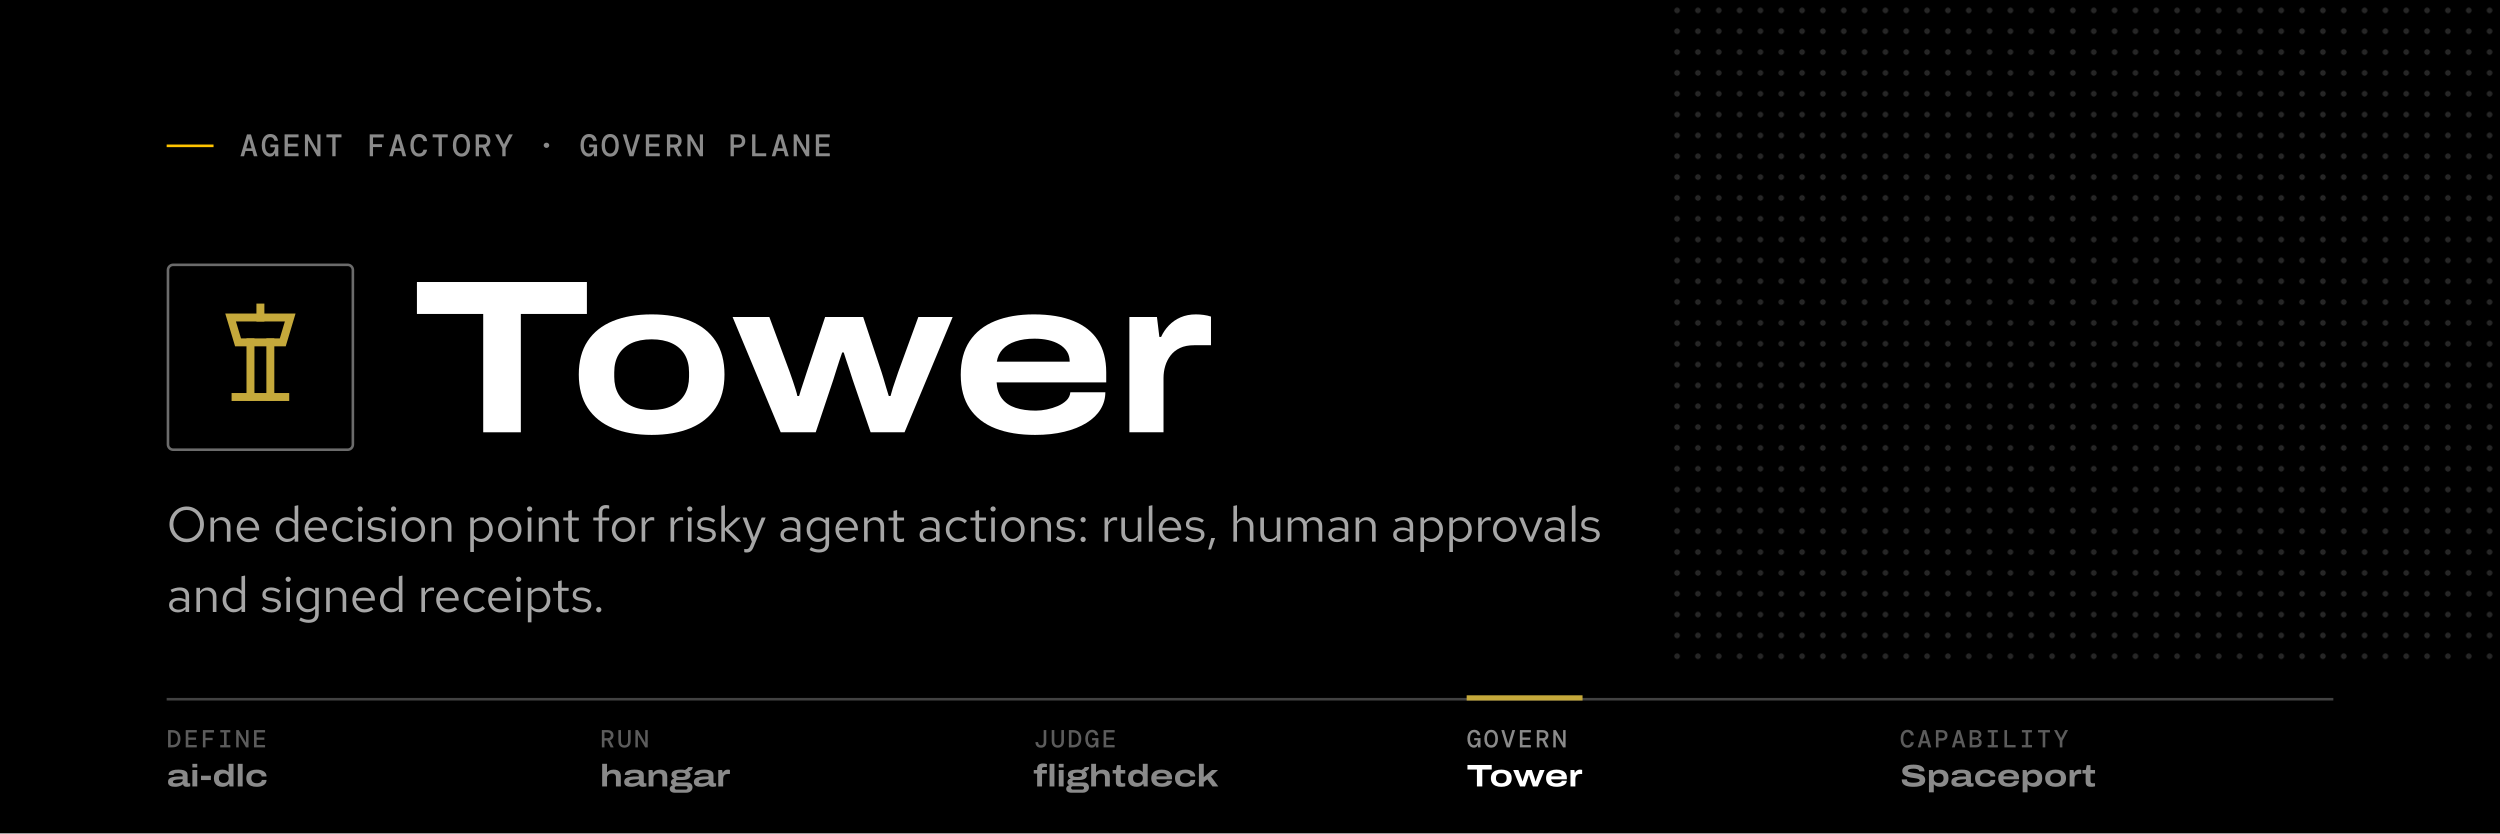
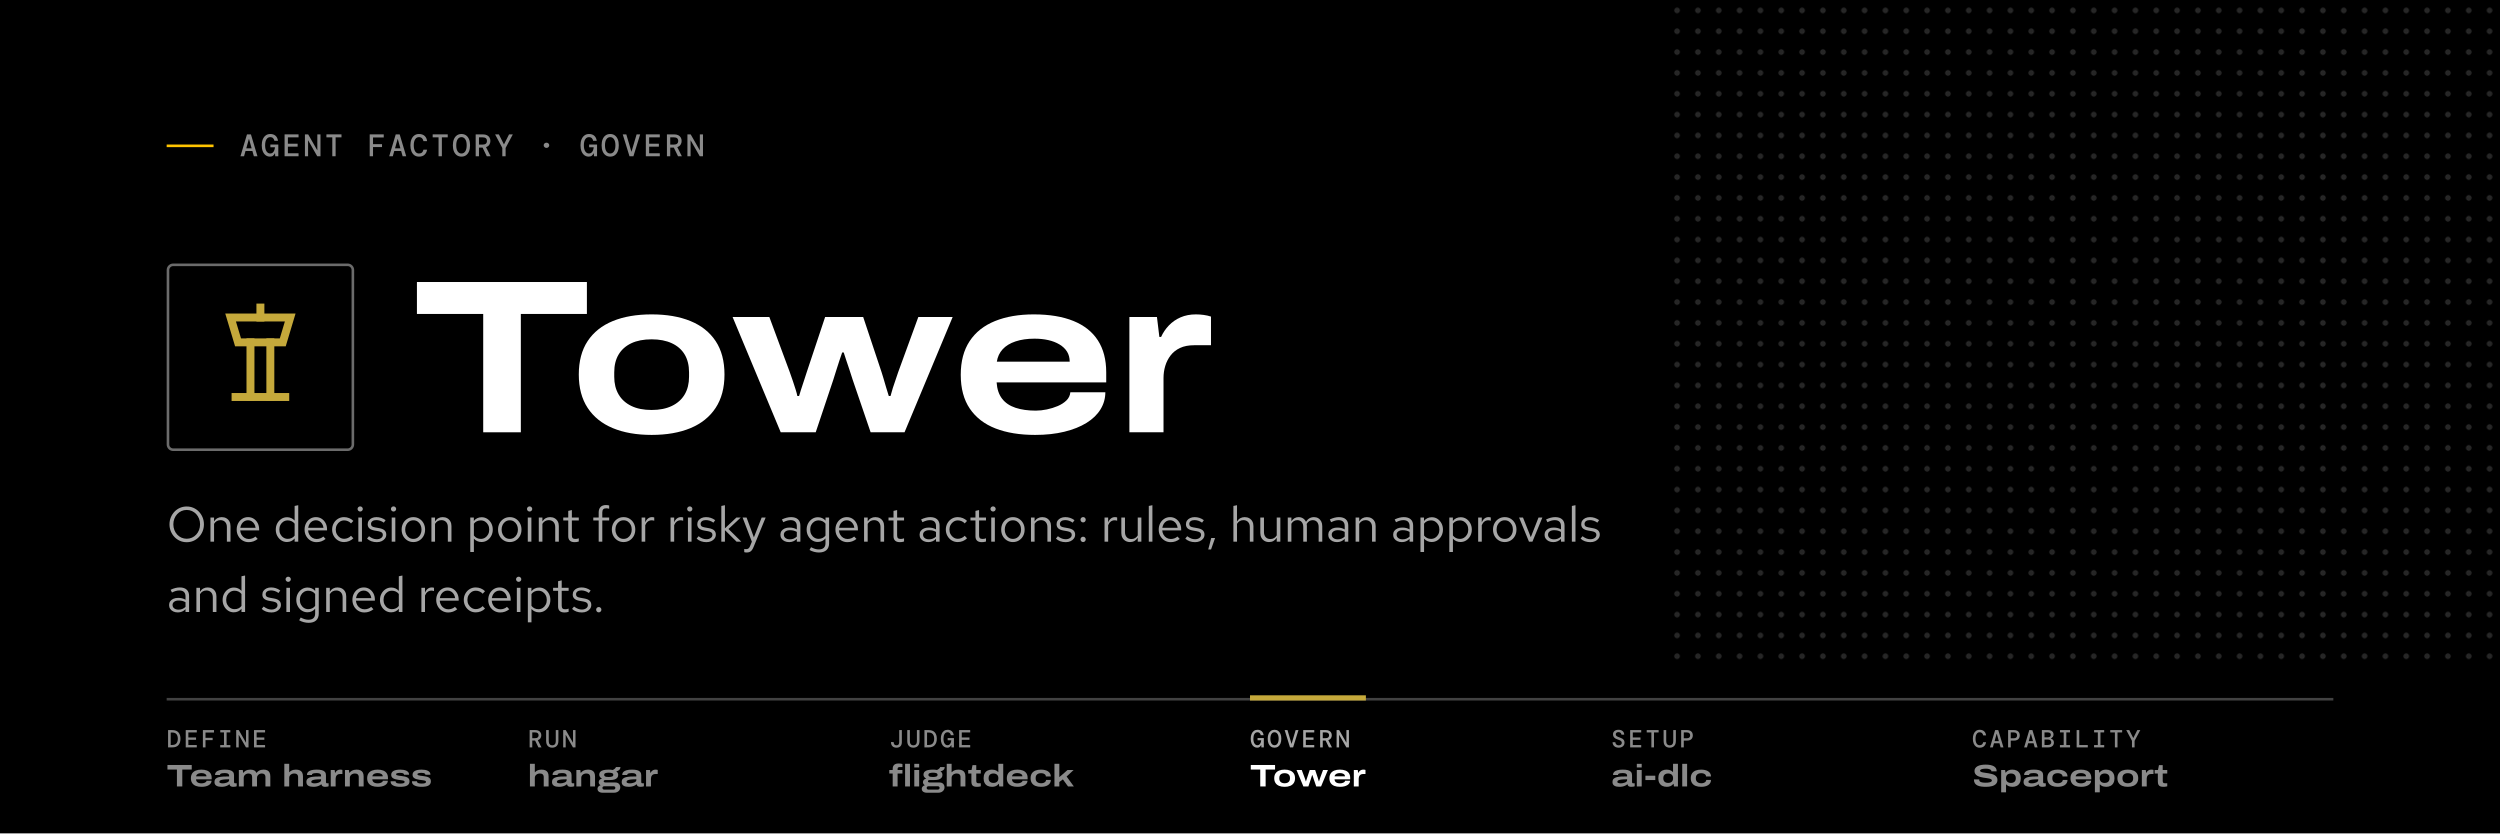
<svg xmlns="http://www.w3.org/2000/svg" width="960" height="320" viewBox="0 0 960 320" role="img" aria-labelledby="t d">
  <defs>
    <path id="m1" d="M28 0 237 700H363L572 0H457L410 168H190L143 0ZM297 550 214 253H386L303 550Z" />
    <path id="m7" d="M291 -12Q213 -12 154 32.5Q95 77 62 158Q29 239 29 350Q29 459 62 540Q95 621 156.5 666.5Q218 712 304 712Q408 712 471.5 655Q535 598 549 494H434Q424 548 390.5 580Q357 612 304 612Q223 612 180 542Q137 472 137 350Q137 223 182.5 155.5Q228 88 301 88Q350 88 382 117Q414 146 431 191.5Q448 237 452 288H305V376H559V0H461L454 94H448Q428 48 392 18Q356 -12 291 -12Z" />
    <path id="m5" d="M80 0V700H527V605H186V401H497V307H186V95H527V0Z" />
    <path id="m15" d="M51 0V700H155L448 187V700H549V0H445L152 513V0Z" />
    <path id="m21" d="M247 0V605H59V700H541V605H353V0Z" />
    <path id="m6" d="M84 0V700H533V601H190V387H478V294H190V0Z" />
    <path id="m3" d="M302 -12Q214 -12 152.5 33Q91 78 58.5 159.5Q26 241 26 349Q26 458 58.5 539.5Q91 621 153 666.5Q215 712 302 712Q415 712 482 650.5Q549 589 560 484H443Q434 539 398.5 575.5Q363 612 301 612Q222 612 178 542Q134 472 134 349Q134 227 178 157.5Q222 88 301 88Q365 88 399 121.5Q433 155 443 210H560Q544 107 479 47.5Q414 -12 302 -12Z" />
    <path id="m16" d="M300 -12Q215 -12 153 32Q91 76 58 157Q25 238 25 350Q25 462 58 543Q91 624 153 668Q215 712 300 712Q386 712 447.5 668Q509 624 542 543Q575 462 575 350Q575 238 542 157Q509 76 447.5 32Q386 -12 300 -12ZM300 88Q375 88 421 155.5Q467 223 467 350Q467 477 421 544.5Q375 612 300 612Q224 612 178.5 544.5Q133 477 133 350Q133 223 178.5 155.5Q224 88 300 88Z" />
    <path id="m19" d="M75 0V700H304Q386 700 439.5 672Q493 644 519.5 596.5Q546 549 546 489Q546 421 511.5 368.5Q477 316 406 292L553 0H430L296 277H181V0ZM181 373H298Q370 373 403.5 405Q437 437 437 489Q437 542 404 573.5Q371 605 297 605H181Z" />
    <path id="m26" d="M247 0V266L16 700H137L300 378L463 700H584L353 266V0Z" />
    <path id="m87" d="M300 267Q263 267 237 291.5Q211 316 211 351Q211 386 237 410Q263 434 300 434Q338 434 363.5 410Q389 386 389 351Q389 316 363.5 291.5Q338 267 300 267Z" />
    <path id="m23" d="M237 0 21 700H135L300 140L465 700H579L363 0Z" />
-     <path id="m17" d="M71 0V700H308Q388 700 440 672.5Q492 645 517 597Q542 549 542 487Q542 425 517 377Q492 329 440 301.5Q388 274 308 274H177V0ZM177 369H303Q371 369 402.5 401Q434 433 434 487Q434 540 402.5 572.5Q371 605 303 605H177Z" />
-     <path id="m12" d="M81 0V700H187V95H532V0Z" />
    <path id="d20" d="M328 0V541H25V687H802V541H500V0Z" />
    <path id="d43" d="M380 -12Q277 -12 202.5 19Q128 50 87.5 111.5Q47 173 47 264Q47 356 87.5 417Q128 478 202.5 508.5Q277 539 380 539Q483 539 557.5 508.5Q632 478 672.5 417Q713 356 713 264Q713 173 672.5 111.5Q632 50 557.5 19Q483 -12 380 -12ZM380 102Q434 102 472.5 120.5Q511 139 531 173Q551 207 551 254V274Q551 322 531 355.5Q511 389 472.5 407Q434 425 380 425Q325 425 287 407Q249 389 229 355.5Q209 322 209 274V254Q209 207 229 173Q249 139 287 120.5Q325 102 380 102Z" />
    <path id="d51" d="M224 0 4 527H172L265 276Q273 254 280 233Q287 212 292.5 194.5Q298 177 300 166H308Q311 177 316.5 194Q322 211 329 232Q336 253 343 275L427 527H601L685 275Q688 267 693.5 247.5Q699 228 705.5 206.5Q712 185 718 166H726Q730 182 736.5 202.5Q743 223 750 242.5Q757 262 761 275L853 527H1010L790 0H635L553 240Q546 263 538 286.5Q530 310 523 331Q516 352 512 365H505Q500 350 492.5 328.5Q485 307 478 283.5Q471 260 464 239L384 0Z" />
    <path id="d32" d="M387 -12Q282 -12 206 17.5Q130 47 88.5 108Q47 169 47 263Q47 355 87.5 416.5Q128 478 203.5 508.5Q279 539 381 539Q488 539 562 509Q636 479 674 420Q712 361 712 274V228H211Q214 182 236 153.5Q258 125 297.5 112Q337 99 390 99Q414 99 440.5 104.5Q467 110 490.5 120Q514 130 530 145.5Q546 161 548 183H708Q708 141 686 105Q664 69 622 43Q580 17 520.5 2.5Q461 -12 387 -12ZM212 323H545Q545 349 533 368.5Q521 388 498.5 401.5Q476 415 447 421.5Q418 428 384 428Q335 428 297.5 415.5Q260 403 238.5 379.5Q217 356 212 323Z" />
    <path id="d46" d="M69 0V527H195L206 436H214Q227 465 249.5 488.5Q272 512 303 525.5Q334 539 373 539Q391 539 409 536.5Q427 534 442 529V398H365Q327 398 300.5 385.5Q274 373 257.5 351.5Q241 330 233 303.5Q225 277 225 248V0Z" />
    <path id="s15" d="M405 -11Q332 -11 269 16.5Q206 44 158.5 93.5Q111 143 84 208.5Q57 274 57 350Q57 426 84 491.5Q111 557 158.5 606.5Q206 656 269 683.5Q332 711 405 711Q478 711 541 683.5Q604 656 651.5 606.5Q699 557 726 491.5Q753 426 753 350Q753 274 726 208.5Q699 143 651.5 93.5Q604 44 541 16.5Q478 -11 405 -11ZM405 59Q462 59 511 81Q560 103 597 143Q634 183 654.5 236Q675 289 675 350Q675 412 654.5 464.5Q634 517 597 557Q560 597 511 619Q462 641 405 641Q348 641 299 619Q250 597 213 557Q176 517 155.5 464.5Q135 412 135 350Q135 289 155.5 236Q176 183 213 143Q250 103 299 81Q348 59 405 59Z" />
    <path id="s41" d="M75 0V488H148V409Q176 453 215 474.5Q254 496 303 496Q356 496 395.5 473.5Q435 451 457.5 410.5Q480 370 480 316V0H407V295Q407 360 371.5 397.5Q336 435 276 435Q236 435 203 416Q170 397 148 360V0Z" />
    <path id="s31" d="M295 -10Q227 -10 172 23.5Q117 57 85 114.5Q53 172 53 244Q53 316 83.5 373Q114 430 166 463Q218 496 283 496Q347 496 397.5 463.5Q448 431 477.5 375.5Q507 320 507 250V228H124Q128 178 151.5 138.5Q175 99 213.5 76.5Q252 54 298 54Q336 54 371.5 67.5Q407 81 432 104L478 55Q436 22 391 6Q346 -10 295 -10ZM126 280H435Q430 324 408.5 358.5Q387 393 354.5 413Q322 433 282 433Q242 433 209 413.5Q176 394 154.5 359.5Q133 325 126 280Z" />
    <path id="s30" d="M278 -7Q215 -7 164 26.5Q113 60 83 116.5Q53 173 53 243Q53 314 83.5 370.5Q114 427 166 460.5Q218 494 282 494Q327 494 366 476.5Q405 459 434 426V722L507 737V0H434V65Q406 30 366 11.5Q326 -7 278 -7ZM296 57Q339 57 375 74Q411 91 434 122V364Q410 395 373.5 412.5Q337 430 296 430Q247 430 208.5 406Q170 382 147.5 340Q125 298 125 244Q125 191 147.5 148.5Q170 106 208.5 81.5Q247 57 296 57Z" />
    <path id="s29" d="M294 -8Q226 -8 171.5 25.5Q117 59 85 116.5Q53 174 53 244Q53 315 85 372Q117 429 171.5 462.5Q226 496 294 496Q348 496 397 476Q446 456 482 420L435 369Q409 398 372 414Q335 430 297 430Q249 430 210.5 405Q172 380 149 338Q126 296 126 244Q126 192 149 150Q172 108 210.5 83Q249 58 297 58Q335 58 372 74.5Q409 91 435 119L482 68Q446 32 397 12Q348 -8 294 -8Z" />
    <path id="s35" d="M74 0V488H147V0ZM111 609Q89 609 73.5 624.5Q58 640 58 661Q58 682 73.5 697.5Q89 713 111 713Q133 713 148.5 697.5Q164 682 164 661Q164 640 148.5 624.5Q133 609 111 609Z" />
    <path id="s46" d="M226 -10Q166 -10 115 8.5Q64 27 28 62L67 110Q111 78 148 63.5Q185 49 224 49Q277 49 312 74Q347 99 347 138Q347 168 326.5 185Q306 202 259 211L179 225Q108 238 74.5 269Q41 300 41 353Q41 395 63.5 427Q86 459 126 477.5Q166 496 217 496Q267 496 312 481.5Q357 467 403 435L367 384Q329 411 291 423.5Q253 436 214 436Q166 436 137 415Q108 394 108 358Q108 328 126.5 312Q145 296 192 288L274 273Q348 260 382 228Q416 196 416 142Q416 99 391 64.5Q366 30 323 10Q280 -10 226 -10Z" />
    <path id="s42" d="M290 -8Q223 -8 169 25Q115 58 84 115Q53 172 53 244Q53 316 84 373Q115 430 169 463Q223 496 290 496Q358 496 411.5 463Q465 430 496 373Q527 316 527 244Q527 172 496 115Q465 58 411.5 25Q358 -8 290 -8ZM290 56Q338 56 375 80.5Q412 105 433.5 148Q455 191 455 244Q455 298 433.5 340.5Q412 383 375 407.5Q338 432 290 432Q242 432 205 407.5Q168 383 146.5 340.5Q125 298 125 244Q125 191 146.5 148Q168 105 205 80.5Q242 56 290 56Z" />
    <path id="s43" d="M75 -209V488H147V418Q175 455 215.5 474.5Q256 494 305 494Q369 494 419.5 460.5Q470 427 500 370.5Q530 314 530 244Q530 174 499.5 117Q469 60 417.5 26.5Q366 -7 301 -7Q255 -7 216 10.5Q177 28 148 61V-209ZM287 56Q336 56 374.5 80.5Q413 105 435.5 147.5Q458 190 458 243Q458 297 435.5 339Q413 381 374.5 405.5Q336 430 287 430Q244 430 207.5 412.5Q171 395 148 363V124Q172 92 208.5 74Q245 56 287 56Z" />
    <path id="s47" d="M261 -10Q198 -10 165.5 20.5Q133 51 133 109V428H32V488H133V622L206 639V488H346V428H206V128Q206 89 222.5 72Q239 55 277 55Q296 55 311 58Q326 61 346 68V3Q326 -4 304 -7Q282 -10 261 -10Z" />
    <path id="s32" d="M137 0V428H28V488H137V590Q137 662 175 701Q213 740 283 740Q303 740 319.5 738Q336 736 349 731V665Q333 670 320 672Q307 674 290 674Q248 674 229 653.5Q210 633 210 589V488H349V428H210V0Z" />
    <path id="s45" d="M75 0V488H148V388Q167 439 202.5 467.5Q238 496 284 496Q297 496 308 494.5Q319 493 330 489V423Q318 427 304.5 429.5Q291 432 279 432Q234 432 200.5 406Q167 380 148 333V0Z" />
    <path id="s38" d="M75 0V722L148 737V269L380 488H468L220 256L479 0H383L148 233V0Z" />
    <path id="s52" d="M96 -219Q73 -219 49 -212V-147Q59 -149 70 -150Q81 -151 89 -151Q117 -151 135.5 -136Q154 -121 167 -89L203 0L15 488H96L244 87L401 488H482L236 -111Q220 -150 201 -174Q182 -198 157 -208.5Q132 -219 96 -219Z" />
    <path id="s27" d="M226 -9Q174 -9 134 10Q94 29 71.5 62.5Q49 96 49 140Q49 184 72 216.5Q95 249 136 267Q177 285 232 285Q274 285 311.5 276Q349 267 381 247V314Q381 374 349 404.5Q317 435 255 435Q221 435 185.5 425Q150 415 107 393L80 449Q178 496 264 496Q355 496 404 451.5Q453 407 453 324V0H381V57Q349 24 310 7.5Q271 -9 226 -9ZM119 142Q119 99 152.5 73Q186 47 241 47Q282 47 316.5 61Q351 75 381 103V197Q350 215 317 223.5Q284 232 243 232Q187 232 153 207.5Q119 183 119 142Z" />
    <path id="s33" d="M301 -219Q252 -219 202.5 -205.5Q153 -192 111 -168L142 -112Q187 -135 224 -146Q261 -157 298 -157Q365 -157 399.5 -125Q434 -93 434 -32V66Q406 31 366 12.5Q326 -6 278 -6Q215 -6 164 27.5Q113 61 83 117.5Q53 174 53 244Q53 314 83.5 370.5Q114 427 166 460.5Q218 494 282 494Q328 494 367 476.5Q406 459 435 425V488H507V-31Q507 -122 454 -170.5Q401 -219 301 -219ZM296 57Q339 57 375 74.5Q411 92 434 123V364Q410 395 373.5 412.5Q337 430 296 430Q247 430 208.5 406Q170 382 147.5 340Q125 298 125 244Q125 191 147.5 148.5Q170 106 208.5 81.5Q247 57 296 57Z" />
    <path id="s64" d="M125 -8Q103 -8 87.5 8Q72 24 72 46Q72 69 87.5 84.5Q103 100 125 100Q147 100 162.5 84.5Q178 69 178 46Q178 24 162.5 8Q147 -8 125 -8ZM125 389Q103 389 87.5 405Q72 421 72 443Q72 466 87.5 481.5Q103 497 125 497Q147 497 162.5 481.5Q178 466 178 443Q178 421 162.5 405Q147 389 125 389Z" />
    <path id="s48" d="M249 -8Q197 -8 157 15Q117 38 94.5 79Q72 120 72 173V488H146V194Q146 129 181 91Q216 53 276 53Q317 53 349.5 72Q382 91 404 127V488H477V0H404V79Q376 36 337.5 14Q299 -8 249 -8Z" />
    <path id="s39" d="M75 0V722L148 737V0Z" />
    <path id="s63" d="M50 -157 110 74H188L107 -157Z" />
    <path id="s34" d="M75 0V722L148 737V409Q176 453 215 474.5Q254 496 303 496Q356 496 395.5 473.5Q435 451 457.5 410.5Q480 370 480 316V0H407V295Q407 360 371.5 397.5Q336 435 276 435Q236 435 203 416Q170 397 148 360V0Z" />
    <path id="s40" d="M75 0V488H148V412Q176 454 212 475Q248 496 293 496Q345 496 384 470.5Q423 445 443 401Q472 448 512.5 472Q553 496 606 496Q655 496 692.5 473Q730 450 751 409.5Q772 369 772 315V0H699V297Q699 361 667 398Q635 435 579 435Q541 435 510.5 416Q480 397 457 358Q459 348 460 337Q461 326 461 315V0H388V297Q388 361 355.5 398Q323 435 267 435Q192 435 148 363V0Z" />
    <path id="s49" d="M215 0 15 488H94L252 91L408 488H486L285 0Z" />
    <path id="s62" d="M125 -8Q103 -8 87.5 8Q72 24 72 46Q72 69 87.5 84.5Q103 100 125 100Q147 100 162.5 84.5Q178 69 178 46Q178 24 162.5 8Q147 -8 125 -8Z" />
    <path id="m4" d="M57 0V700H225Q394 700 476 606.5Q558 513 558 350Q558 187 476 93.5Q394 0 225 0ZM163 98H221Q343 98 397 166.5Q451 235 451 350Q451 465 397 533.5Q343 602 221 602H163Z" />
    <path id="m9" d="M95 0V94H247V606H97V700H503V606H353V94H505V0Z" />
    <path id="d28" d="M270 -12Q222 -12 181 -4.5Q140 3 109 20.5Q78 38 60.5 68Q43 98 43 144Q43 207 78 243.5Q113 280 176.5 296Q240 312 325.5 316.5Q411 321 512 321V340Q512 373 496 392Q480 411 447.5 419.5Q415 428 363 428Q324 428 291.5 422.5Q259 417 240 405.5Q221 394 221 376V366H64Q63 370 62.5 373.5Q62 377 62 382Q62 429 97 464.5Q132 500 201.5 519.5Q271 539 374 539Q470 539 535.5 522Q601 505 635 466Q669 427 669 362V141Q669 123 676.5 112.5Q684 102 702 102H754V6Q742 1 714 -5.5Q686 -12 652 -12Q606 -12 579.5 -1.5Q553 9 541 27.5Q529 46 524 68H516Q488 43 449.5 25Q411 7 366 -2.5Q321 -12 270 -12ZM311 99Q339 99 373.5 105.5Q408 112 440 124.5Q472 137 492 156Q512 175 512 202V230Q405 230 336 222Q267 214 233 197Q199 180 199 149Q199 128 215.5 117.5Q232 107 258 103Q284 99 311 99Z" />
-     <path id="d36" d="M69 608V724H225V608ZM69 0V527H225V0Z" />
-     <path id="d180" d="M50 205V344H366V205Z" />
-     <path id="d31" d="M320 -12Q238 -12 177 18Q116 48 81.5 109.5Q47 171 47 263Q47 357 81 418Q115 479 175 509Q235 539 313 539Q352 539 389 530.5Q426 522 457.5 505Q489 488 511 462H518V724H675V0H548L535 83H527Q489 31 435.5 9.5Q382 -12 320 -12ZM362 113Q412 113 447 130.5Q482 148 500.5 181Q519 214 519 259V267Q519 302 508.5 329Q498 356 477.5 375Q457 394 427.5 404.5Q398 415 361 415Q312 415 277.5 397.5Q243 380 225 348Q207 316 207 271V256Q207 211 225.5 179Q244 147 278.5 130Q313 113 362 113Z" />
-     <path id="d40" d="M69 0V724H225V0Z" />
-     <path id="d30" d="M381 -12Q277 -12 202.5 18.5Q128 49 88 110.5Q48 172 48 264Q48 356 88 417Q128 478 202.5 508.5Q277 539 381 539Q446 539 503.5 525.5Q561 512 604 484.5Q647 457 671 416Q695 375 695 320H537Q537 354 516 377Q495 400 459.5 412.5Q424 425 381 425Q326 425 288 407Q250 389 230 355.5Q210 322 210 274V254Q210 207 230.5 173Q251 139 290.5 120.5Q330 102 387 102Q429 102 464.5 115.5Q500 129 521.5 153Q543 177 543 208H695Q695 152 670.5 110.5Q646 69 603.5 42Q561 15 503.5 1.5Q446 -12 381 -12Z" />
-     <path id="m22" d="M298 -12Q227 -12 171.5 17Q116 46 84 105.5Q52 165 52 256V700H158V250Q158 170 196 126.5Q234 83 300 83Q366 83 404 126.5Q442 170 442 250V700H548V256Q548 165 515 105.5Q482 46 425.5 17Q369 -12 298 -12Z" />
+     <path id="d41" d="M69 0V527H195L206 438H215Q243 476 278.5 498Q314 520 354.5 529.5Q395 539 434 539Q508 539 557.5 514.5Q607 490 629 438H639Q667 476 703 498Q739 520 779.5 529.5Q820 539 860 539Q931 539 979.5 515.5Q1028 492 1052 444Q1076 396 1076 323V0H920V298Q920 329 911.5 351.5Q903 374 887.5 388Q872 402 850.5 408.5Q829 415 802 415Q762 415 727.5 397.5Q693 380 671.5 349.5Q650 319 650 278V0H494V298Q494 329 486 351.5Q478 374 462.5 388Q447 402 425.5 408.5Q404 415 376 415Q336 415 301.5 397.5Q267 380 246 349.5Q225 319 225 278V0Z" />
    <path id="d35" d="M69 0V724H225V457H233Q260 488 294.5 506Q329 524 366.5 531.5Q404 539 440 539Q515 539 565.5 515.5Q616 492 641 444Q666 396 666 323V0H510V298Q510 329 501 351.5Q492 374 476 388Q460 402 436.5 408.5Q413 415 384 415Q342 415 306 397.5Q270 380 247.5 349.5Q225 319 225 278V0Z" />
    <path id="d42" d="M69 0V527H195L206 438H215Q244 476 280.5 498Q317 520 358.5 529.5Q400 539 440 539Q515 539 565.5 515.5Q616 492 641 444Q666 396 666 323V0H510V298Q510 329 501 351.5Q492 374 476 388Q460 402 436.5 408.5Q413 415 384 415Q342 415 306 397.5Q270 380 247.5 349.5Q225 319 225 278V0Z" />
+     <path id="d47" d="M340 -12Q281 -12 227 -2.5Q173 7 130.5 26Q88 45 63 76Q38 107 38 149Q38 154 38.5 158Q39 162 40 166H200Q200 164 199.5 161Q199 158 199 156Q199 133 219 119Q239 105 271.5 98.5Q304 92 341 92Q376 92 409.5 96Q443 100 465 111.5Q487 123 487 147Q487 171 461 182Q435 193 388.5 198.5Q342 204 280 213Q233 220 192.5 231Q152 242 121.5 259.5Q91 277 74 305Q57 333 57 374Q57 418 78 449.5Q99 481 137.5 501Q176 521 230 530Q284 539 349 539Q406 539 456.5 530Q507 521 545 502Q583 483 605 455Q627 427 627 390Q627 386 627 382Q627 378 626 375H466V380Q466 400 449 412Q432 424 405 429.5Q378 435 347 435Q336 435 314 434Q292 433 268.5 429Q245 425 229 416Q213 407 213 390Q213 369 238 359Q263 349 303.5 344Q344 339 391 333Q441 327 486.5 318Q532 309 567.5 291.5Q603 274 623 244Q643 214 643 166Q643 116 622 81.5Q601 47 561.5 26.5Q522 6 465.5 -3Q409 -12 340 -12Z" />
+     <path id="m22" d="M298 -12Q227 -12 171.5 17Q116 46 84 105.5Q52 165 52 256V700H158V250Q158 170 196 126.5Q234 83 300 83Q366 83 404 126.5Q442 170 442 250V700H548V256Q548 165 515 105.5Q482 46 425.5 17Q369 -12 298 -12Z" />
    <path id="d34" d="M177 -201Q134 -201 96.5 -188Q59 -175 36 -147Q13 -119 13 -73Q13 -34 41 -4Q69 26 113 41Q81 57 66.5 83Q52 109 52 139Q52 181 80.5 211.5Q109 242 158 249Q118 270 93.5 302.5Q69 335 69 372Q69 434 105 471Q141 508 209 523.5Q277 539 373 539Q408 539 440 536Q472 533 501 527Q550 549 574.5 574.5Q599 600 603 621H748Q747 583 731 556Q715 529 685 511Q655 493 613 484Q643 464 659.5 435.5Q676 407 676 371Q676 314 644.5 277Q613 240 553.5 222.5Q494 205 409 205H273Q243 205 227 195Q211 185 211 167Q211 149 226.5 138Q242 127 277 127H581Q660 127 701 82.5Q742 38 742 -31Q742 -82 715 -120Q688 -158 643.5 -179.5Q599 -201 545 -201ZM228 -101H527Q543 -101 556 -94.5Q569 -88 577 -75Q585 -62 585 -46Q585 -21 567.5 -7Q550 7 527 7H232Q206 7 188.5 -6.5Q171 -20 171 -45Q171 -70 187.5 -85.5Q204 -101 228 -101ZM373 303Q441 303 480 318Q519 333 519 372Q519 411 480 426Q441 441 373 441Q305 441 266 426Q227 411 227 372Q227 344 244.5 329Q262 314 295 308.5Q328 303 373 303Z" />
    <path id="m10" d="M309 -12Q201 -12 143 48.5Q85 109 85 215H192Q193 160 220 122Q247 84 308 84Q367 84 392.5 121Q418 158 418 213V700H524V213Q524 105 467 46.5Q410 -12 309 -12Z" />
    <path id="d60" d="M122 0V413H13V527H122V566Q122 622 143.5 659.5Q165 697 206 716Q247 735 306 735Q326 735 349 733Q372 731 394 727.5Q416 724 434 718V621H366Q318 621 298.5 608.5Q279 596 279 565V527H434V413H279V0ZM519 0V724H675V0Z" />
+     <path id="d36" d="M69 608V724H225V608ZM69 0V527H225V0Z" />
    <path id="d48" d="M304 -12Q243 -12 203.5 3.5Q164 19 145 56.5Q126 94 126 159V413H24V527H131L162 683H282V527H427V413H282V179Q282 141 296.5 121.5Q311 102 359 102H427V5Q413 0 390.5 -4Q368 -8 344.5 -10Q321 -12 304 -12Z" />
+     <path id="d31" d="M320 -12Q238 -12 177 18Q116 48 81.5 109.5Q47 171 47 263Q47 357 81 418Q115 479 175 509Q235 539 313 539Q352 539 389 530.5Q426 522 457.5 505Q489 488 511 462H518V724H675V0H548L535 83H527Q489 31 435.5 9.5Q382 -12 320 -12ZM362 113Q412 113 447 130.5Q482 148 500.5 181Q519 214 519 259V267Q519 302 508.5 329Q498 356 477.5 375Q457 394 427.5 404.5Q398 415 361 415Q312 415 277.5 397.5Q243 380 225 348Q207 316 207 271V256Q207 211 225.5 179Q244 147 278.5 130Q313 113 362 113Z" />
+     <path id="d30" d="M381 -12Q277 -12 202.5 18.5Q128 49 88 110.5Q48 172 48 264Q48 356 88 417Q128 478 202.5 508.5Q277 539 381 539Q446 539 503.5 525.5Q561 512 604 484.5Q647 457 671 416Q695 375 695 320H537Q537 354 516 377Q495 400 459.5 412.5Q424 425 381 425Q326 425 288 407Q250 389 230 355.5Q210 322 210 274V254Q210 207 230.5 173Q251 139 290.5 120.5Q330 102 387 102Q429 102 464.5 115.5Q500 129 521.5 153Q543 177 543 208H695Q695 152 670.5 110.5Q646 69 603.5 42Q561 15 503.5 1.5Q446 -12 381 -12Z" />
    <path id="d39" d="M69 0V724H225V298L488 527H682L458 318L690 0H504L339 227L225 143V0Z" />
+     <path id="m20" d="M307 -12Q233 -12 177.5 15Q122 42 90.5 92Q59 142 58 211H170Q171 158 206.5 120.5Q242 83 306 83Q365 83 398 110.5Q431 138 431 182Q431 219 411.5 243.5Q392 268 351 287.5Q310 307 245 328Q158 356 117 405.5Q76 455 76 527Q76 610 136 661Q196 712 301 712Q403 712 465 659.5Q527 607 529 514H416Q416 539 402 562.5Q388 586 362 601.5Q336 617 298 617Q251 618 219 594.5Q187 571 187 531Q187 482 226 454.5Q265 427 353 398Q408 380 450.5 354.5Q493 329 517.5 289.5Q542 250 542 189Q542 133 514 87.5Q486 42 433.5 15Q381 -12 307 -12Z" />
+     <path id="m17" d="M71 0V700H308Q388 700 440 672.5Q492 645 517 597Q542 549 542 487Q542 425 517 377Q492 329 440 301.5Q388 274 308 274H177V0ZM177 369H303Q371 369 402.5 401Q434 433 434 487Q434 540 402.5 572.5Q371 605 303 605H177Z" />
+     <path id="d180" d="M50 205V344H366V205Z" />
+     <path id="d40" d="M69 0V724H225V0Z" />
    <path id="m2" d="M56 0V700H306Q415 700 471 650Q527 600 527 521Q527 460 495 422Q463 384 421 367V360Q471 342 507 301.5Q543 261 543 195Q543 141 516.5 96.5Q490 52 439 26Q388 0 314 0ZM162 408H293Q354 408 386 432.5Q418 457 418 507Q418 606 291 606H162ZM162 98H300Q365 98 400 126Q435 154 435 208Q435 261 398 289.5Q361 318 298 318H162Z" />
+     <path id="m12" d="M81 0V700H187V95H532V0Z" />
    <path id="d19" d="M440 -12Q359 -12 289.5 -2.5Q220 7 167 32Q114 57 85 101.5Q56 146 56 215Q56 217 56 220Q56 223 57 225H226Q225 221 225 216Q225 211 225 205Q225 174 250 155.5Q275 137 322 128.5Q369 120 432 120Q459 120 486.5 122Q514 124 539.5 128.5Q565 133 585 141Q605 149 617 161.5Q629 174 629 191Q629 215 605.5 229.5Q582 244 542.5 253Q503 262 453.5 268.5Q404 275 351 283.5Q298 292 248.5 306.5Q199 321 159.5 344.5Q120 368 96.5 405Q73 442 73 496Q73 546 98 584Q123 622 170 648Q217 674 283.5 686.5Q350 699 433 699Q517 699 582 685.5Q647 672 691.5 646.5Q736 621 758.5 583.5Q781 546 781 498V483H613V494Q613 516 591.5 532.5Q570 549 531.5 559Q493 569 442 569Q375 569 333 560.5Q291 552 271 537.5Q251 523 251 506Q251 484 274.5 471Q298 458 337.5 450Q377 442 426.5 435.5Q476 429 529 420Q582 411 631.5 397.5Q681 384 720.5 360Q760 336 783.5 300.5Q807 265 807 212Q807 131 760 81.5Q713 32 630.5 10Q548 -12 440 -12Z" />
    <path id="d44" d="M69 -189V527H195L208 444H217Q254 497 307.5 518Q361 539 424 539Q505 539 566 509Q627 479 661.5 418Q696 357 696 264Q696 171 662 109.5Q628 48 568.5 18Q509 -12 431 -12Q392 -12 354.5 -3.5Q317 5 286 22Q255 39 233 65H225V-189ZM383 113Q432 113 466.5 130.5Q501 148 519 180Q537 212 537 256V271Q537 316 519 348.5Q501 381 466 398Q431 415 381 415Q332 415 296.5 397Q261 379 242.5 346.5Q224 314 224 268V260Q224 226 234.5 198.5Q245 171 265.5 152Q286 133 315.5 123Q345 113 383 113Z" />
  </defs>
  <rect width="960" height="320" fill="#000000" />
  <pattern id="dots" x="640" y="0" width="8" height="8" patternUnits="userSpaceOnUse">
    <circle cx="4" cy="4" r="1.1" fill="#262626" />
  </pattern>
  <rect x="640" y="0" width="320" height="256" fill="url(#dots)" />
  <g transform="translate(0 0) scale(1)">
    <rect x="64" y="55.5" width="18" height="1" fill="#FFC400" />
    <g fill="#8A8A8A">
      <use href="#m1" transform="translate(92 60) scale(0.012 -0.012)" />
      <use href="#m7" transform="translate(100.16 60) scale(0.012 -0.012)" />
      <use href="#m5" transform="translate(108.32 60) scale(0.012 -0.012)" />
      <use href="#m15" transform="translate(116.48 60) scale(0.012 -0.012)" />
      <use href="#m21" transform="translate(124.64 60) scale(0.012 -0.012)" />
      <use href="#m6" transform="translate(140.96 60) scale(0.012 -0.012)" />
      <use href="#m1" transform="translate(149.12 60) scale(0.012 -0.012)" />
      <use href="#m3" transform="translate(157.28 60) scale(0.012 -0.012)" />
      <use href="#m21" transform="translate(165.44 60) scale(0.012 -0.012)" />
      <use href="#m16" transform="translate(173.6 60) scale(0.012 -0.012)" />
      <use href="#m19" transform="translate(181.76 60) scale(0.012 -0.012)" />
      <use href="#m26" transform="translate(189.92 60) scale(0.012 -0.012)" />
      <use href="#m87" transform="translate(206.24 60) scale(0.012 -0.012)" />
      <use href="#m7" transform="translate(222.56 60) scale(0.012 -0.012)" />
      <use href="#m16" transform="translate(230.72 60) scale(0.012 -0.012)" />
      <use href="#m23" transform="translate(238.88 60) scale(0.012 -0.012)" />
      <use href="#m5" transform="translate(247.04 60) scale(0.012 -0.012)" />
      <use href="#m19" transform="translate(255.2 60) scale(0.012 -0.012)" />
      <use href="#m15" transform="translate(263.36 60) scale(0.012 -0.012)" />
-       <use href="#m17" transform="translate(279.68 60) scale(0.012 -0.012)" />
-       <use href="#m12" transform="translate(287.84 60) scale(0.012 -0.012)" />
-       <use href="#m1" transform="translate(296 60) scale(0.012 -0.012)" />
-       <use href="#m15" transform="translate(304.16 60) scale(0.012 -0.012)" />
-       <use href="#m5" transform="translate(312.32 60) scale(0.012 -0.012)" />
    </g>
    <rect x="64.5" y="101.69" width="71" height="71" rx="2" fill="none" stroke="#6B6B6B" />
    <g transform="translate(77.1 114.29) scale(1.908)" fill="none" color="#C5A93B" stroke="#C5A93B" stroke-width="1.6" stroke-linecap="square" stroke-linejoin="miter">
      <path d="M6 4 H18 L16.5 9 H7.5 Z" />
      <path d="M10 9 V20" />
      <path d="M14 9 V20" />
      <path d="M7 20 H17" />
      <path d="M12 4 V2" />
    </g>
    <g fill="#FFFFFF">
      <use href="#d20" transform="translate(158 166) scale(0.084 -0.084)" />
      <use href="#d43" transform="translate(218.31 166) scale(0.084 -0.084)" />
      <use href="#d51" transform="translate(280.98 166) scale(0.084 -0.084)" />
      <use href="#d32" transform="translate(364.98 166) scale(0.084 -0.084)" />
      <use href="#d46" transform="translate(427.89 166) scale(0.084 -0.084)" />
    </g>
    <g fill="#A6A6A6">
      <use href="#s15" transform="translate(64 208) scale(0.019 -0.019)" />
      <use href="#s41" transform="translate(79.39 208) scale(0.019 -0.019)" />
      <use href="#s31" transform="translate(89.88 208) scale(0.019 -0.019)" />
      <use href="#s30" transform="translate(104.89 208) scale(0.019 -0.019)" />
      <use href="#s31" transform="translate(115.95 208) scale(0.019 -0.019)" />
      <use href="#s29" transform="translate(126.53 208) scale(0.019 -0.019)" />
      <use href="#s35" transform="translate(136.2 208) scale(0.019 -0.019)" />
      <use href="#s46" transform="translate(140.42 208) scale(0.019 -0.019)" />
      <use href="#s35" transform="translate(149.01 208) scale(0.019 -0.019)" />
      <use href="#s42" transform="translate(153.22 208) scale(0.019 -0.019)" />
      <use href="#s41" transform="translate(164.24 208) scale(0.019 -0.019)" />
      <use href="#s43" transform="translate(179.16 208) scale(0.019 -0.019)" />
      <use href="#s42" transform="translate(190.24 208) scale(0.019 -0.019)" />
      <use href="#s35" transform="translate(201.26 208) scale(0.019 -0.019)" />
      <use href="#s41" transform="translate(205.47 208) scale(0.019 -0.019)" />
      <use href="#s47" transform="translate(215.68 208) scale(0.019 -0.019)" />
      <use href="#s32" transform="translate(227.29 208) scale(0.019 -0.019)" />
      <use href="#s42" transform="translate(233.94 208) scale(0.019 -0.019)" />
      <use href="#s45" transform="translate(244.96 208) scale(0.019 -0.019)" />
      <use href="#s45" transform="translate(256.07 208) scale(0.019 -0.019)" />
      <use href="#s35" transform="translate(262.76 208) scale(0.019 -0.019)" />
      <use href="#s46" transform="translate(266.98 208) scale(0.019 -0.019)" />
      <use href="#s38" transform="translate(275.56 208) scale(0.019 -0.019)" />
      <use href="#s52" transform="translate(284.86 208) scale(0.019 -0.019)" />
      <use href="#s27" transform="translate(298.74 208) scale(0.019 -0.019)" />
      <use href="#s33" transform="translate(308.74 208) scale(0.019 -0.019)" />
      <use href="#s31" transform="translate(319.8 208) scale(0.019 -0.019)" />
      <use href="#s41" transform="translate(330.38 208) scale(0.019 -0.019)" />
      <use href="#s47" transform="translate(340.58 208) scale(0.019 -0.019)" />
      <use href="#s27" transform="translate(352.19 208) scale(0.019 -0.019)" />
      <use href="#s29" transform="translate(362.19 208) scale(0.019 -0.019)" />
      <use href="#s47" transform="translate(372.05 208) scale(0.019 -0.019)" />
      <use href="#s35" transform="translate(379.23 208) scale(0.019 -0.019)" />
      <use href="#s42" transform="translate(383.45 208) scale(0.019 -0.019)" />
      <use href="#s41" transform="translate(394.47 208) scale(0.019 -0.019)" />
      <use href="#s46" transform="translate(404.95 208) scale(0.019 -0.019)" />
      <use href="#s64" transform="translate(413.54 208) scale(0.019 -0.019)" />
      <use href="#s45" transform="translate(422.72 208) scale(0.019 -0.019)" />
      <use href="#s48" transform="translate(429.22 208) scale(0.019 -0.019)" />
      <use href="#s39" transform="translate(439.71 208) scale(0.019 -0.019)" />
      <use href="#s31" transform="translate(443.94 208) scale(0.019 -0.019)" />
      <use href="#s46" transform="translate(454.62 208) scale(0.019 -0.019)" />
      <use href="#s63" transform="translate(463.02 208) scale(0.019 -0.019)" />
      <use href="#s34" transform="translate(472.2 208) scale(0.019 -0.019)" />
      <use href="#s48" transform="translate(482.59 208) scale(0.019 -0.019)" />
      <use href="#s40" transform="translate(493.08 208) scale(0.019 -0.019)" />
      <use href="#s27" transform="translate(509.13 208) scale(0.019 -0.019)" />
      <use href="#s41" transform="translate(519.13 208) scale(0.019 -0.019)" />
      <use href="#s27" transform="translate(534.04 208) scale(0.019 -0.019)" />
      <use href="#s43" transform="translate(544.03 208) scale(0.019 -0.019)" />
      <use href="#s43" transform="translate(555.11 208) scale(0.019 -0.019)" />
      <use href="#s45" transform="translate(566.19 208) scale(0.019 -0.019)" />
      <use href="#s42" transform="translate(572.31 208) scale(0.019 -0.019)" />
      <use href="#s49" transform="translate(583.04 208) scale(0.019 -0.019)" />
      <use href="#s27" transform="translate(592.18 208) scale(0.019 -0.019)" />
      <use href="#s39" transform="translate(602.17 208) scale(0.019 -0.019)" />
      <use href="#s46" transform="translate(606.41 208) scale(0.019 -0.019)" />
    </g>
    <g fill="#A6A6A6">
      <use href="#s27" transform="translate(64 235) scale(0.019 -0.019)" />
      <use href="#s41" transform="translate(73.99 235) scale(0.019 -0.019)" />
      <use href="#s30" transform="translate(84.48 235) scale(0.019 -0.019)" />
      <use href="#s46" transform="translate(99.97 235) scale(0.019 -0.019)" />
      <use href="#s35" transform="translate(108.56 235) scale(0.019 -0.019)" />
      <use href="#s33" transform="translate(112.77 235) scale(0.019 -0.019)" />
      <use href="#s41" transform="translate(123.83 235) scale(0.019 -0.019)" />
      <use href="#s31" transform="translate(134.32 235) scale(0.019 -0.019)" />
      <use href="#s30" transform="translate(144.9 235) scale(0.019 -0.019)" />
      <use href="#s45" transform="translate(160.39 235) scale(0.019 -0.019)" />
      <use href="#s31" transform="translate(166.5 235) scale(0.019 -0.019)" />
      <use href="#s29" transform="translate(177.09 235) scale(0.019 -0.019)" />
      <use href="#s31" transform="translate(186.47 235) scale(0.019 -0.019)" />
      <use href="#s35" transform="translate(197.06 235) scale(0.019 -0.019)" />
      <use href="#s43" transform="translate(201.27 235) scale(0.019 -0.019)" />
      <use href="#s47" transform="translate(211.78 235) scale(0.019 -0.019)" />
      <use href="#s46" transform="translate(219.15 235) scale(0.019 -0.019)" />
      <use href="#s62" transform="translate(227.55 235) scale(0.019 -0.019)" />
    </g>
    <rect x="64" y="268" width="832" height="1" fill="#424242" />
-     <g fill="#5C5C5C">
+     <g fill="#8A8A8A">
      <use href="#m4" transform="translate(64 287) scale(0.0095 -0.0095)" />
      <use href="#m5" transform="translate(70.56 287) scale(0.0095 -0.0095)" />
      <use href="#m6" transform="translate(77.11 287) scale(0.0095 -0.0095)" />
      <use href="#m9" transform="translate(83.66 287) scale(0.0095 -0.0095)" />
      <use href="#m15" transform="translate(90.22 287) scale(0.0095 -0.0095)" />
      <use href="#m5" transform="translate(96.78 287) scale(0.0095 -0.0095)" />
    </g>
    <g fill="#8A8A8A">
-       <use href="#d28" transform="translate(64 302) scale(0.012 -0.012)" />
-       <use href="#d36" transform="translate(73.05 302) scale(0.012 -0.012)" />
-       <use href="#d180" transform="translate(76.58 302) scale(0.012 -0.012)" />
-       <use href="#d31" transform="translate(81.57 302) scale(0.012 -0.012)" />
-       <use href="#d40" transform="translate(90.48 302) scale(0.012 -0.012)" />
-       <use href="#d30" transform="translate(94.01 302) scale(0.012 -0.012)" />
-     </g>
-     <g fill="#5C5C5C">
-       <use href="#m19" transform="translate(230.4 287) scale(0.0095 -0.0095)" />
-       <use href="#m22" transform="translate(236.96 287) scale(0.0095 -0.0095)" />
-       <use href="#m15" transform="translate(243.51 287) scale(0.0095 -0.0095)" />
-     </g>
-     <g fill="#8A8A8A">
-       <use href="#d35" transform="translate(230.4 302) scale(0.012 -0.012)" />
-       <use href="#d28" transform="translate(239.18 302) scale(0.012 -0.012)" />
-       <use href="#d42" transform="translate(248.23 302) scale(0.012 -0.012)" />
-       <use href="#d34" transform="translate(257.02 302) scale(0.012 -0.012)" />
-       <use href="#d28" transform="translate(265.94 302) scale(0.012 -0.012)" />
-       <use href="#d46" transform="translate(274.99 302) scale(0.012 -0.012)" />
-     </g>
-     <g fill="#5C5C5C">
-       <use href="#m10" transform="translate(396.8 287) scale(0.0095 -0.0095)" />
-       <use href="#m22" transform="translate(403.36 287) scale(0.0095 -0.0095)" />
-       <use href="#m4" transform="translate(409.91 287) scale(0.0095 -0.0095)" />
-       <use href="#m7" transform="translate(416.47 287) scale(0.0095 -0.0095)" />
-       <use href="#m5" transform="translate(423.02 287) scale(0.0095 -0.0095)" />
-     </g>
-     <g fill="#8A8A8A">
-       <use href="#d60" transform="translate(396.8 302) scale(0.012 -0.012)" />
-       <use href="#d36" transform="translate(405.73 302) scale(0.012 -0.012)" />
-       <use href="#d34" transform="translate(409.26 302) scale(0.012 -0.012)" />
-       <use href="#d35" transform="translate(418.18 302) scale(0.012 -0.012)" />
-       <use href="#d48" transform="translate(426.97 302) scale(0.012 -0.012)" />
-       <use href="#d31" transform="translate(432.61 302) scale(0.012 -0.012)" />
-       <use href="#d32" transform="translate(441.52 302) scale(0.012 -0.012)" />
-       <use href="#d30" transform="translate(450.63 302) scale(0.012 -0.012)" />
-       <use href="#d39" transform="translate(459.55 302) scale(0.012 -0.012)" />
-     </g>
-     <g fill="#8A8A8A">
-       <use href="#m7" transform="translate(563.2 287) scale(0.0095 -0.0095)" />
-       <use href="#m16" transform="translate(569.75 287) scale(0.0095 -0.0095)" />
-       <use href="#m23" transform="translate(576.31 287) scale(0.0095 -0.0095)" />
-       <use href="#m5" transform="translate(582.87 287) scale(0.0095 -0.0095)" />
-       <use href="#m19" transform="translate(589.42 287) scale(0.0095 -0.0095)" />
-       <use href="#m15" transform="translate(595.98 287) scale(0.0095 -0.0095)" />
+       <use href="#d20" transform="translate(64 302) scale(0.012 -0.012)" />
+       <use href="#d32" transform="translate(72.74 302) scale(0.012 -0.012)" />
+       <use href="#d28" transform="translate(81.84 302) scale(0.012 -0.012)" />
+       <use href="#d41" transform="translate(90.89 302) scale(0.012 -0.012)" />
+       <use href="#d35" transform="translate(108.35 302) scale(0.012 -0.012)" />
+       <use href="#d28" transform="translate(117.14 302) scale(0.012 -0.012)" />
+       <use href="#d46" transform="translate(126.18 302) scale(0.012 -0.012)" />
+       <use href="#d42" transform="translate(131.64 302) scale(0.012 -0.012)" />
+       <use href="#d32" transform="translate(140.43 302) scale(0.012 -0.012)" />
+       <use href="#d47" transform="translate(149.54 302) scale(0.012 -0.012)" />
+       <use href="#d47" transform="translate(157.74 302) scale(0.012 -0.012)" />
+     </g>
+     <g fill="#8A8A8A">
+       <use href="#m19" transform="translate(202.67 287) scale(0.0095 -0.0095)" />
+       <use href="#m22" transform="translate(209.22 287) scale(0.0095 -0.0095)" />
+       <use href="#m15" transform="translate(215.78 287) scale(0.0095 -0.0095)" />
+     </g>
+     <g fill="#8A8A8A">
+       <use href="#d35" transform="translate(202.67 302) scale(0.012 -0.012)" />
+       <use href="#d28" transform="translate(211.45 302) scale(0.012 -0.012)" />
+       <use href="#d42" transform="translate(220.5 302) scale(0.012 -0.012)" />
+       <use href="#d34" transform="translate(229.28 302) scale(0.012 -0.012)" />
+       <use href="#d28" transform="translate(238.21 302) scale(0.012 -0.012)" />
+       <use href="#d46" transform="translate(247.26 302) scale(0.012 -0.012)" />
+     </g>
+     <g fill="#8A8A8A">
+       <use href="#m10" transform="translate(341.33 287) scale(0.0095 -0.0095)" />
+       <use href="#m22" transform="translate(347.89 287) scale(0.0095 -0.0095)" />
+       <use href="#m4" transform="translate(354.44 287) scale(0.0095 -0.0095)" />
+       <use href="#m7" transform="translate(361 287) scale(0.0095 -0.0095)" />
+       <use href="#m5" transform="translate(367.55 287) scale(0.0095 -0.0095)" />
+     </g>
+     <g fill="#8A8A8A">
+       <use href="#d60" transform="translate(341.33 302) scale(0.012 -0.012)" />
+       <use href="#d36" transform="translate(350.26 302) scale(0.012 -0.012)" />
+       <use href="#d34" transform="translate(353.79 302) scale(0.012 -0.012)" />
+       <use href="#d35" transform="translate(362.72 302) scale(0.012 -0.012)" />
+       <use href="#d48" transform="translate(371.5 302) scale(0.012 -0.012)" />
+       <use href="#d31" transform="translate(377.14 302) scale(0.012 -0.012)" />
+       <use href="#d32" transform="translate(386.06 302) scale(0.012 -0.012)" />
+       <use href="#d30" transform="translate(395.17 302) scale(0.012 -0.012)" />
+       <use href="#d39" transform="translate(404.08 302) scale(0.012 -0.012)" />
+     </g>
+     <g fill="#A6A6A6">
+       <use href="#m7" transform="translate(480 287) scale(0.0095 -0.0095)" />
+       <use href="#m16" transform="translate(486.56 287) scale(0.0095 -0.0095)" />
+       <use href="#m23" transform="translate(493.11 287) scale(0.0095 -0.0095)" />
+       <use href="#m5" transform="translate(499.67 287) scale(0.0095 -0.0095)" />
+       <use href="#m19" transform="translate(506.22 287) scale(0.0095 -0.0095)" />
+       <use href="#m15" transform="translate(512.77 287) scale(0.0095 -0.0095)" />
    </g>
    <g fill="#FFFFFF">
-       <use href="#d20" transform="translate(563.2 302) scale(0.012 -0.012)" />
-       <use href="#d43" transform="translate(571.94 302) scale(0.012 -0.012)" />
-       <use href="#d51" transform="translate(581.01 302) scale(0.012 -0.012)" />
-       <use href="#d32" transform="translate(593.13 302) scale(0.012 -0.012)" />
-       <use href="#d46" transform="translate(602.24 302) scale(0.012 -0.012)" />
-     </g>
-     <rect x="563.2" y="267" width="44.5" height="2" fill="#C5A93B" />
-     <g fill="#5C5C5C">
-       <use href="#m3" transform="translate(729.6 287) scale(0.0095 -0.0095)" />
-       <use href="#m1" transform="translate(736.15 287) scale(0.0095 -0.0095)" />
-       <use href="#m17" transform="translate(742.71 287) scale(0.0095 -0.0095)" />
-       <use href="#m1" transform="translate(749.26 287) scale(0.0095 -0.0095)" />
-       <use href="#m2" transform="translate(755.82 287) scale(0.0095 -0.0095)" />
-       <use href="#m9" transform="translate(762.38 287) scale(0.0095 -0.0095)" />
-       <use href="#m12" transform="translate(768.93 287) scale(0.0095 -0.0095)" />
-       <use href="#m9" transform="translate(775.49 287) scale(0.0095 -0.0095)" />
-       <use href="#m21" transform="translate(782.04 287) scale(0.0095 -0.0095)" />
-       <use href="#m26" transform="translate(788.6 287) scale(0.0095 -0.0095)" />
-     </g>
-     <g fill="#8A8A8A">
-       <use href="#d19" transform="translate(729.6 302) scale(0.012 -0.012)" />
-       <use href="#d44" transform="translate(739.88 302) scale(0.012 -0.012)" />
-       <use href="#d28" transform="translate(748.8 302) scale(0.012 -0.012)" />
-       <use href="#d30" transform="translate(757.85 302) scale(0.012 -0.012)" />
-       <use href="#d32" transform="translate(766.76 302) scale(0.012 -0.012)" />
-       <use href="#d44" transform="translate(775.87 302) scale(0.012 -0.012)" />
-       <use href="#d43" transform="translate(784.79 302) scale(0.012 -0.012)" />
-       <use href="#d46" transform="translate(793.91 302) scale(0.012 -0.012)" />
-       <use href="#d48" transform="translate(799.37 302) scale(0.012 -0.012)" />
+       <use href="#d20" transform="translate(480 302) scale(0.012 -0.012)" />
+       <use href="#d43" transform="translate(488.74 302) scale(0.012 -0.012)" />
+       <use href="#d51" transform="translate(497.81 302) scale(0.012 -0.012)" />
+       <use href="#d32" transform="translate(509.93 302) scale(0.012 -0.012)" />
+       <use href="#d46" transform="translate(519.04 302) scale(0.012 -0.012)" />
+     </g>
+     <rect x="480" y="267" width="44.5" height="2" fill="#C5A93B" />
+     <g fill="#8A8A8A">
+       <use href="#m20" transform="translate(618.67 287) scale(0.0095 -0.0095)" />
+       <use href="#m5" transform="translate(625.22 287) scale(0.0095 -0.0095)" />
+       <use href="#m21" transform="translate(631.78 287) scale(0.0095 -0.0095)" />
+       <use href="#m22" transform="translate(638.33 287) scale(0.0095 -0.0095)" />
+       <use href="#m17" transform="translate(644.89 287) scale(0.0095 -0.0095)" />
+     </g>
+     <g fill="#8A8A8A">
+       <use href="#d28" transform="translate(618.67 302) scale(0.012 -0.012)" />
+       <use href="#d36" transform="translate(627.71 302) scale(0.012 -0.012)" />
+       <use href="#d180" transform="translate(631.24 302) scale(0.012 -0.012)" />
+       <use href="#d31" transform="translate(636.23 302) scale(0.012 -0.012)" />
+       <use href="#d40" transform="translate(645.15 302) scale(0.012 -0.012)" />
+       <use href="#d30" transform="translate(648.68 302) scale(0.012 -0.012)" />
+     </g>
+     <g fill="#8A8A8A">
+       <use href="#m3" transform="translate(757.33 287) scale(0.0095 -0.0095)" />
+       <use href="#m1" transform="translate(763.89 287) scale(0.0095 -0.0095)" />
+       <use href="#m17" transform="translate(770.44 287) scale(0.0095 -0.0095)" />
+       <use href="#m1" transform="translate(777 287) scale(0.0095 -0.0095)" />
+       <use href="#m2" transform="translate(783.55 287) scale(0.0095 -0.0095)" />
+       <use href="#m9" transform="translate(790.11 287) scale(0.0095 -0.0095)" />
+       <use href="#m12" transform="translate(796.66 287) scale(0.0095 -0.0095)" />
+       <use href="#m9" transform="translate(803.22 287) scale(0.0095 -0.0095)" />
+       <use href="#m21" transform="translate(809.77 287) scale(0.0095 -0.0095)" />
+       <use href="#m26" transform="translate(816.33 287) scale(0.0095 -0.0095)" />
+     </g>
+     <g fill="#8A8A8A">
+       <use href="#d19" transform="translate(757.33 302) scale(0.012 -0.012)" />
+       <use href="#d44" transform="translate(767.62 302) scale(0.012 -0.012)" />
+       <use href="#d28" transform="translate(776.53 302) scale(0.012 -0.012)" />
+       <use href="#d30" transform="translate(785.58 302) scale(0.012 -0.012)" />
+       <use href="#d32" transform="translate(794.5 302) scale(0.012 -0.012)" />
+       <use href="#d44" transform="translate(803.61 302) scale(0.012 -0.012)" />
+       <use href="#d43" transform="translate(812.52 302) scale(0.012 -0.012)" />
+       <use href="#d46" transform="translate(821.64 302) scale(0.012 -0.012)" />
+       <use href="#d48" transform="translate(827.1 302) scale(0.012 -0.012)" />
    </g>
  </g>
</svg>
